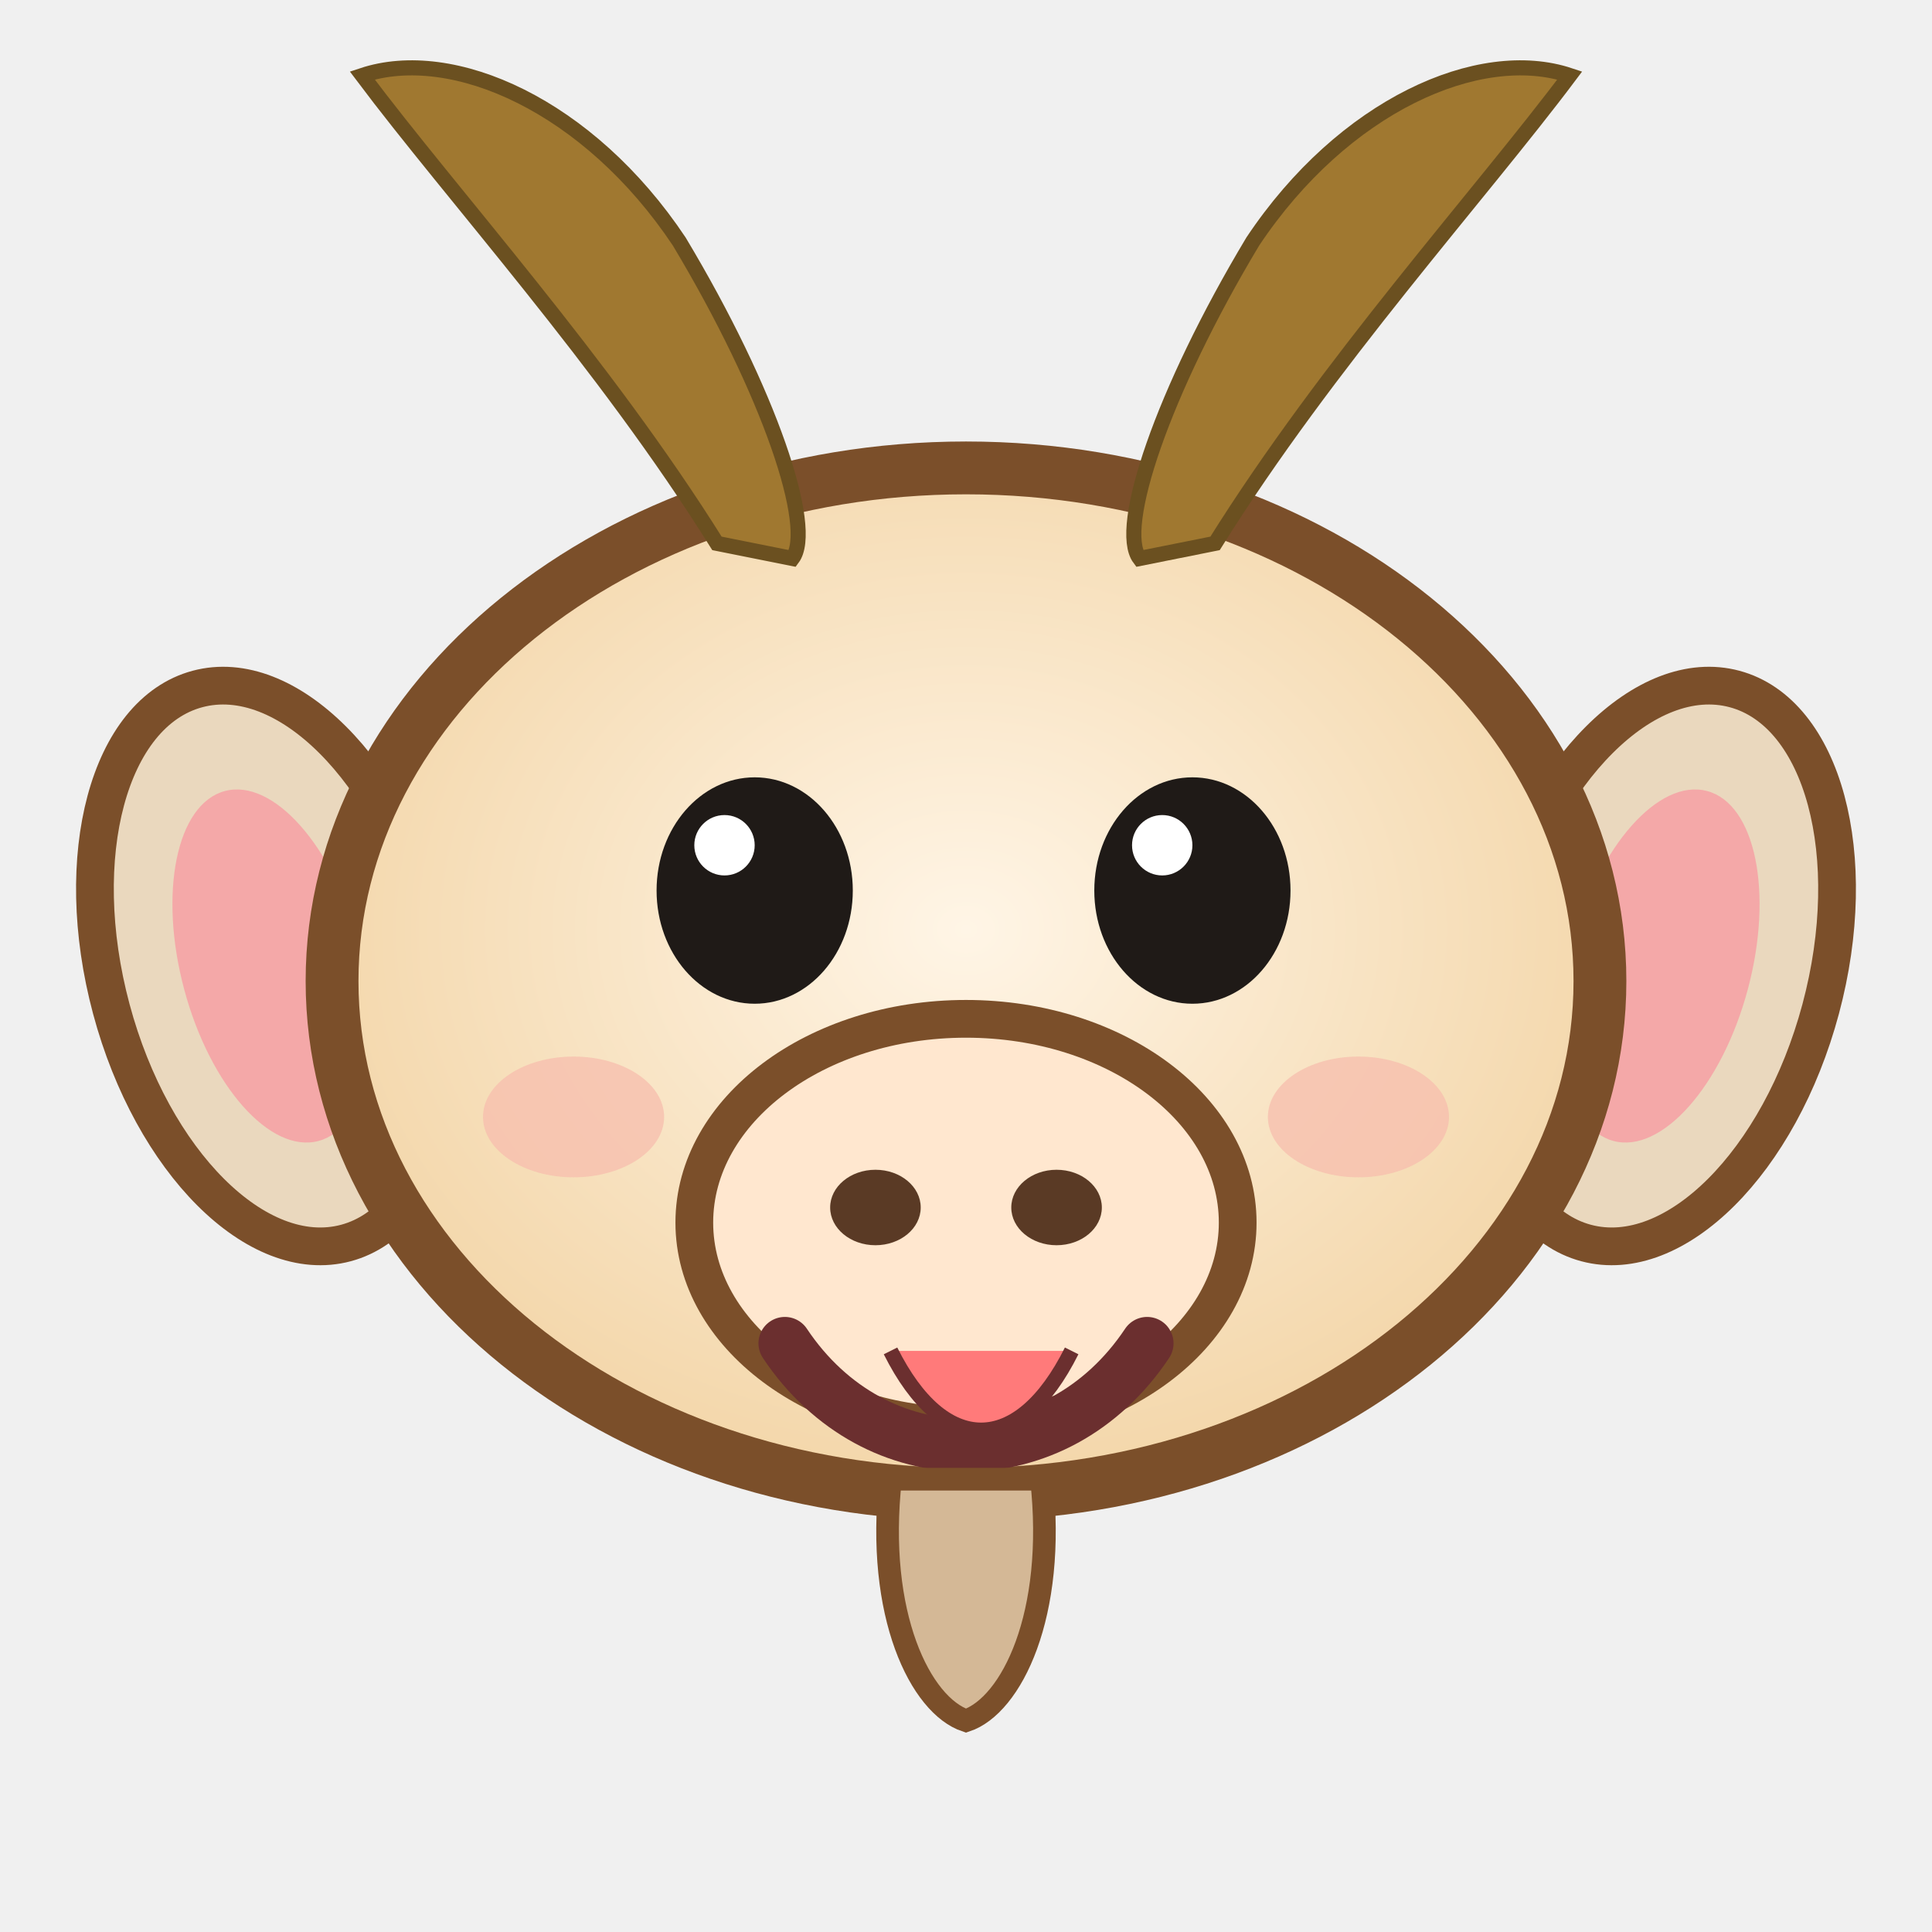
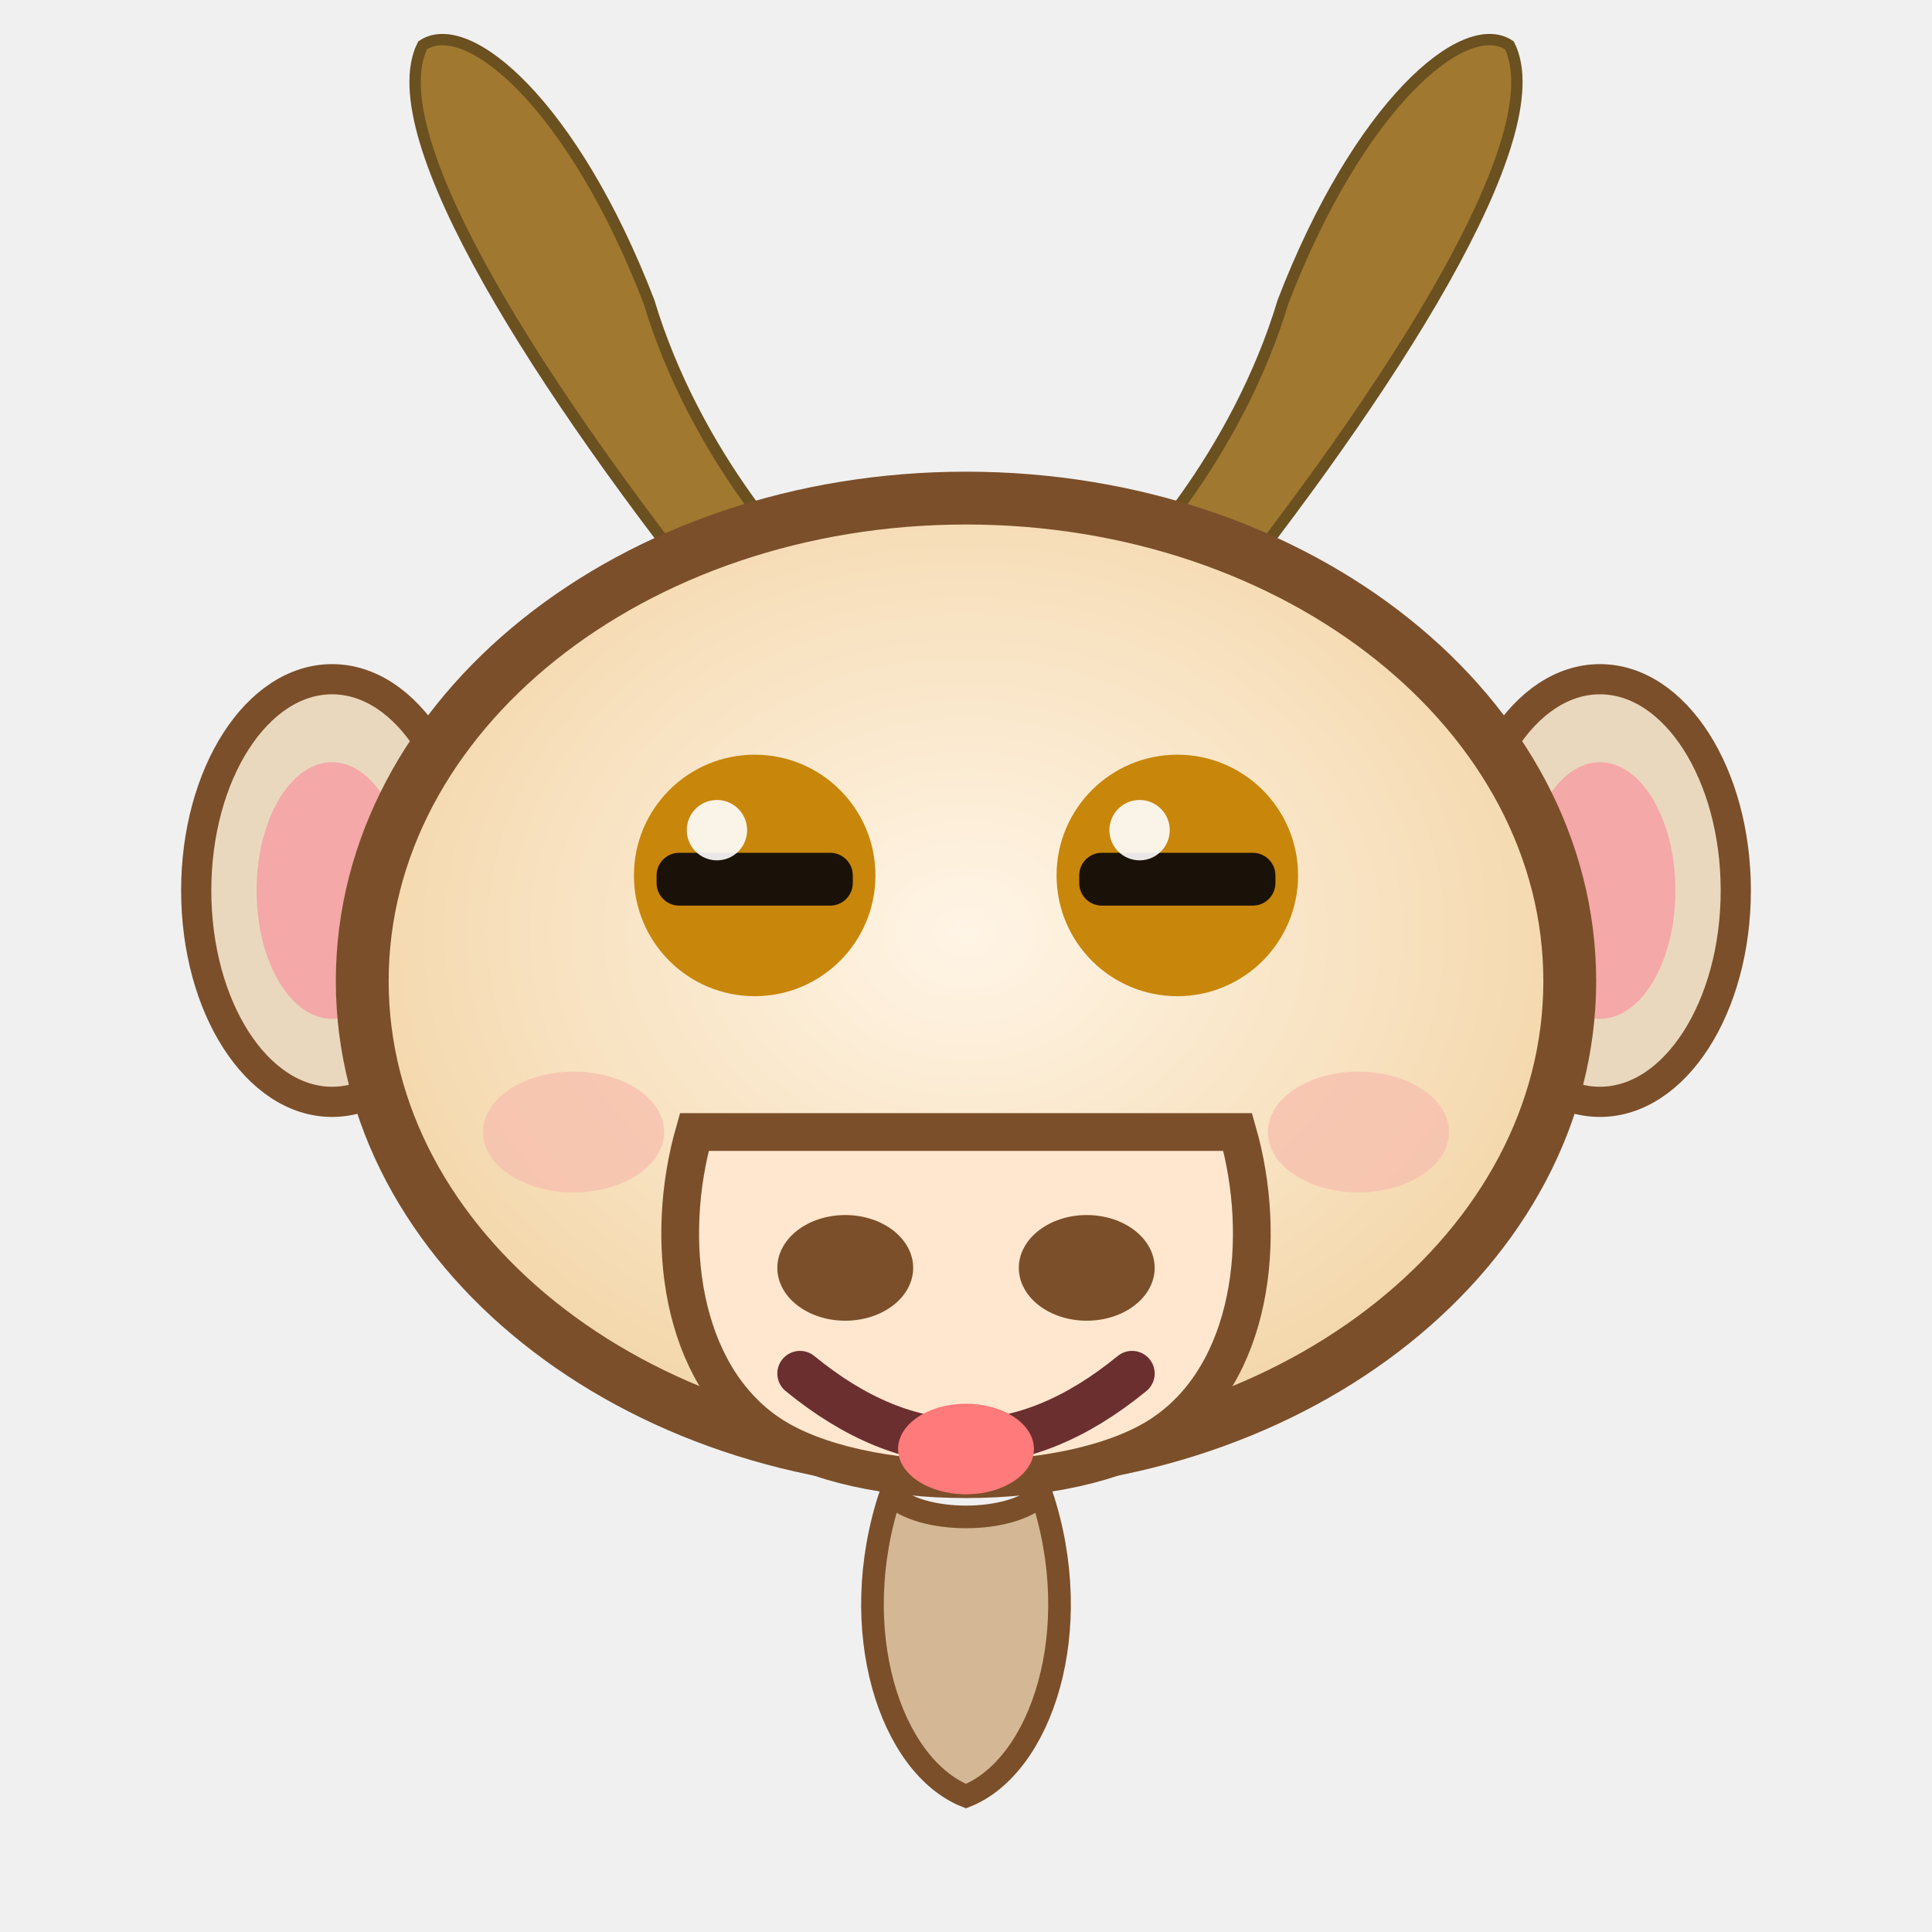
<svg xmlns="http://www.w3.org/2000/svg" viewBox="0 0 256 256" role="img" aria-label="Funny goat face option 1">
  <defs>
-     <radialGradient id="faceGrad1" cx="50%" cy="45%" r="60%">
+     <radialGradient id="fg1" cx="50%" cy="45%" r="60%">
      <stop offset="0%" stop-color="#fff5e6" />
      <stop offset="100%" stop-color="#f2d3a3" />
    </radialGradient>
  </defs>
  <rect width="256" height="256" fill="none" />
-   <ellipse cx="36" cy="128" rx="22" ry="38" fill="#ead8be" stroke="#7b4f2a" stroke-width="5" transform="rotate(-15 36 128)" />
-   <ellipse cx="220" cy="128" rx="22" ry="38" fill="#ead8be" stroke="#7b4f2a" stroke-width="5" transform="rotate(15 220 128)" />
-   <ellipse cx="36" cy="128" rx="12" ry="24" fill="#f4a8a8" transform="rotate(-15 36 128)" />
-   <ellipse cx="220" cy="128" rx="12" ry="24" fill="#f4a8a8" transform="rotate(15 220 128)" />
-   <ellipse cx="128" cy="130" rx="84" ry="68" fill="url(#faceGrad1)" stroke="#7b4f2a" stroke-width="7" />
-   <path d="M95 72 C80 48, 60 26, 48 10 C60 6, 78 14, 90 32 C102 52, 108 70, 105 74 Z" fill="#a07830" stroke="#6b5020" stroke-width="2" />
-   <path d="M161 72 C176 48, 196 26, 208 10 C196 6, 178 14, 166 32 C154 52, 148 70, 151 74 Z" fill="#a07830" stroke="#6b5020" stroke-width="2" />
-   <ellipse cx="100" cy="118" rx="13" ry="15" fill="#1f1a17" />
-   <ellipse cx="158" cy="118" rx="13" ry="15" fill="#1f1a17" />
-   <circle cx="96" cy="112" r="4" fill="#fff" />
-   <circle cx="154" cy="112" r="4" fill="#fff" />
-   <ellipse cx="128" cy="162" rx="36" ry="27" fill="#ffe7cf" stroke="#7b4f2a" stroke-width="5" />
-   <ellipse cx="116" cy="160" rx="6" ry="5" fill="#5a3a25" />
-   <ellipse cx="140" cy="160" rx="6" ry="5" fill="#5a3a25" />
-   <path d="M104 178 C116 196, 140 196, 152 178" fill="none" stroke="#6b2f2f" stroke-width="7" stroke-linecap="round" />
-   <path d="M118 179 C125 193, 135 193, 142 179" fill="#ff7a7a" stroke="#6b2f2f" stroke-width="2" />
-   <path d="M118 196 C116 214, 122 226, 128 228 C134 226, 140 214, 138 196 Z" fill="#d4b896" stroke="#7b4f2a" stroke-width="3" />
-   <ellipse cx="76" cy="148" rx="12" ry="8" fill="#f7bdad" opacity="0.75" />
-   <ellipse cx="180" cy="148" rx="12" ry="8" fill="#f7bdad" opacity="0.75" />
+   <ellipse cx="44" cy="118" rx="18" ry="28" fill="#ead8be" stroke="#7b4f2a" stroke-width="4" />
+   <ellipse cx="212" cy="118" rx="18" ry="28" fill="#ead8be" stroke="#7b4f2a" stroke-width="4" />
+   <ellipse cx="44" cy="118" rx="10" ry="17" fill="#f4a8a8" />
+   <ellipse cx="212" cy="118" rx="10" ry="17" fill="#f4a8a8" />
+   <path d="M 96 82 C 72 52, 50 18, 56 6 C 62 2, 76 14, 86 40 C 92 60, 106 76, 112 80 Z" fill="#a07830" stroke="#6b5020" stroke-width="1.5" />
+   <path d="M 160 82 C 184 52, 206 18, 200 6 C 194 2, 180 14, 170 40 C 164 60, 150 76, 144 80 Z" fill="#a07830" stroke="#6b5020" stroke-width="1.5" />
+   <ellipse cx="128" cy="130" rx="80" ry="64" fill="url(#fg1)" stroke="#7b4f2a" stroke-width="7" />
+   <circle cx="100" cy="116" r="16" fill="#c8860a" />
+   <rect x="87" y="113" width="26" height="7" rx="3" fill="#1a1208" />
+   <circle cx="95" cy="110" r="4" fill="white" opacity="0.9" />
+   <circle cx="156" cy="116" r="16" fill="#c8860a" />
+   <rect x="143" y="113" width="26" height="7" rx="3" fill="#1a1208" />
+   <circle cx="151" cy="110" r="4" fill="white" opacity="0.9" />
+   <path d="M 92 150 L 164 150 C 168 164, 166 182, 154 190 C 142 198, 114 198, 102 190 C 90 182, 88 164, 92 150 Z" fill="#ffe7cf" stroke="#7b4f2a" stroke-width="5" />
+   <ellipse cx="112" cy="168" rx="9" ry="7" fill="#7b4f2a" />
+   <ellipse cx="144" cy="168" rx="9" ry="7" fill="#7b4f2a" />
+   <path d="M 106 182 Q 128 200 150 182" fill="none" stroke="#6b2f2f" stroke-width="6" stroke-linecap="round" />
+   <ellipse cx="128" cy="192" rx="9" ry="6" fill="#ff7a7a" />
+   <path d="M 118 198 C 112 216, 118 234, 128 238 C 138 234, 144 216, 138 198 C 134 202, 122 202, 118 198 Z" fill="#d4b896" stroke="#7b4f2a" stroke-width="3" />
+   <ellipse cx="76" cy="150" rx="12" ry="8" fill="#f7bdad" opacity="0.75" />
+   <ellipse cx="180" cy="150" rx="12" ry="8" fill="#f7bdad" opacity="0.75" />
</svg>
